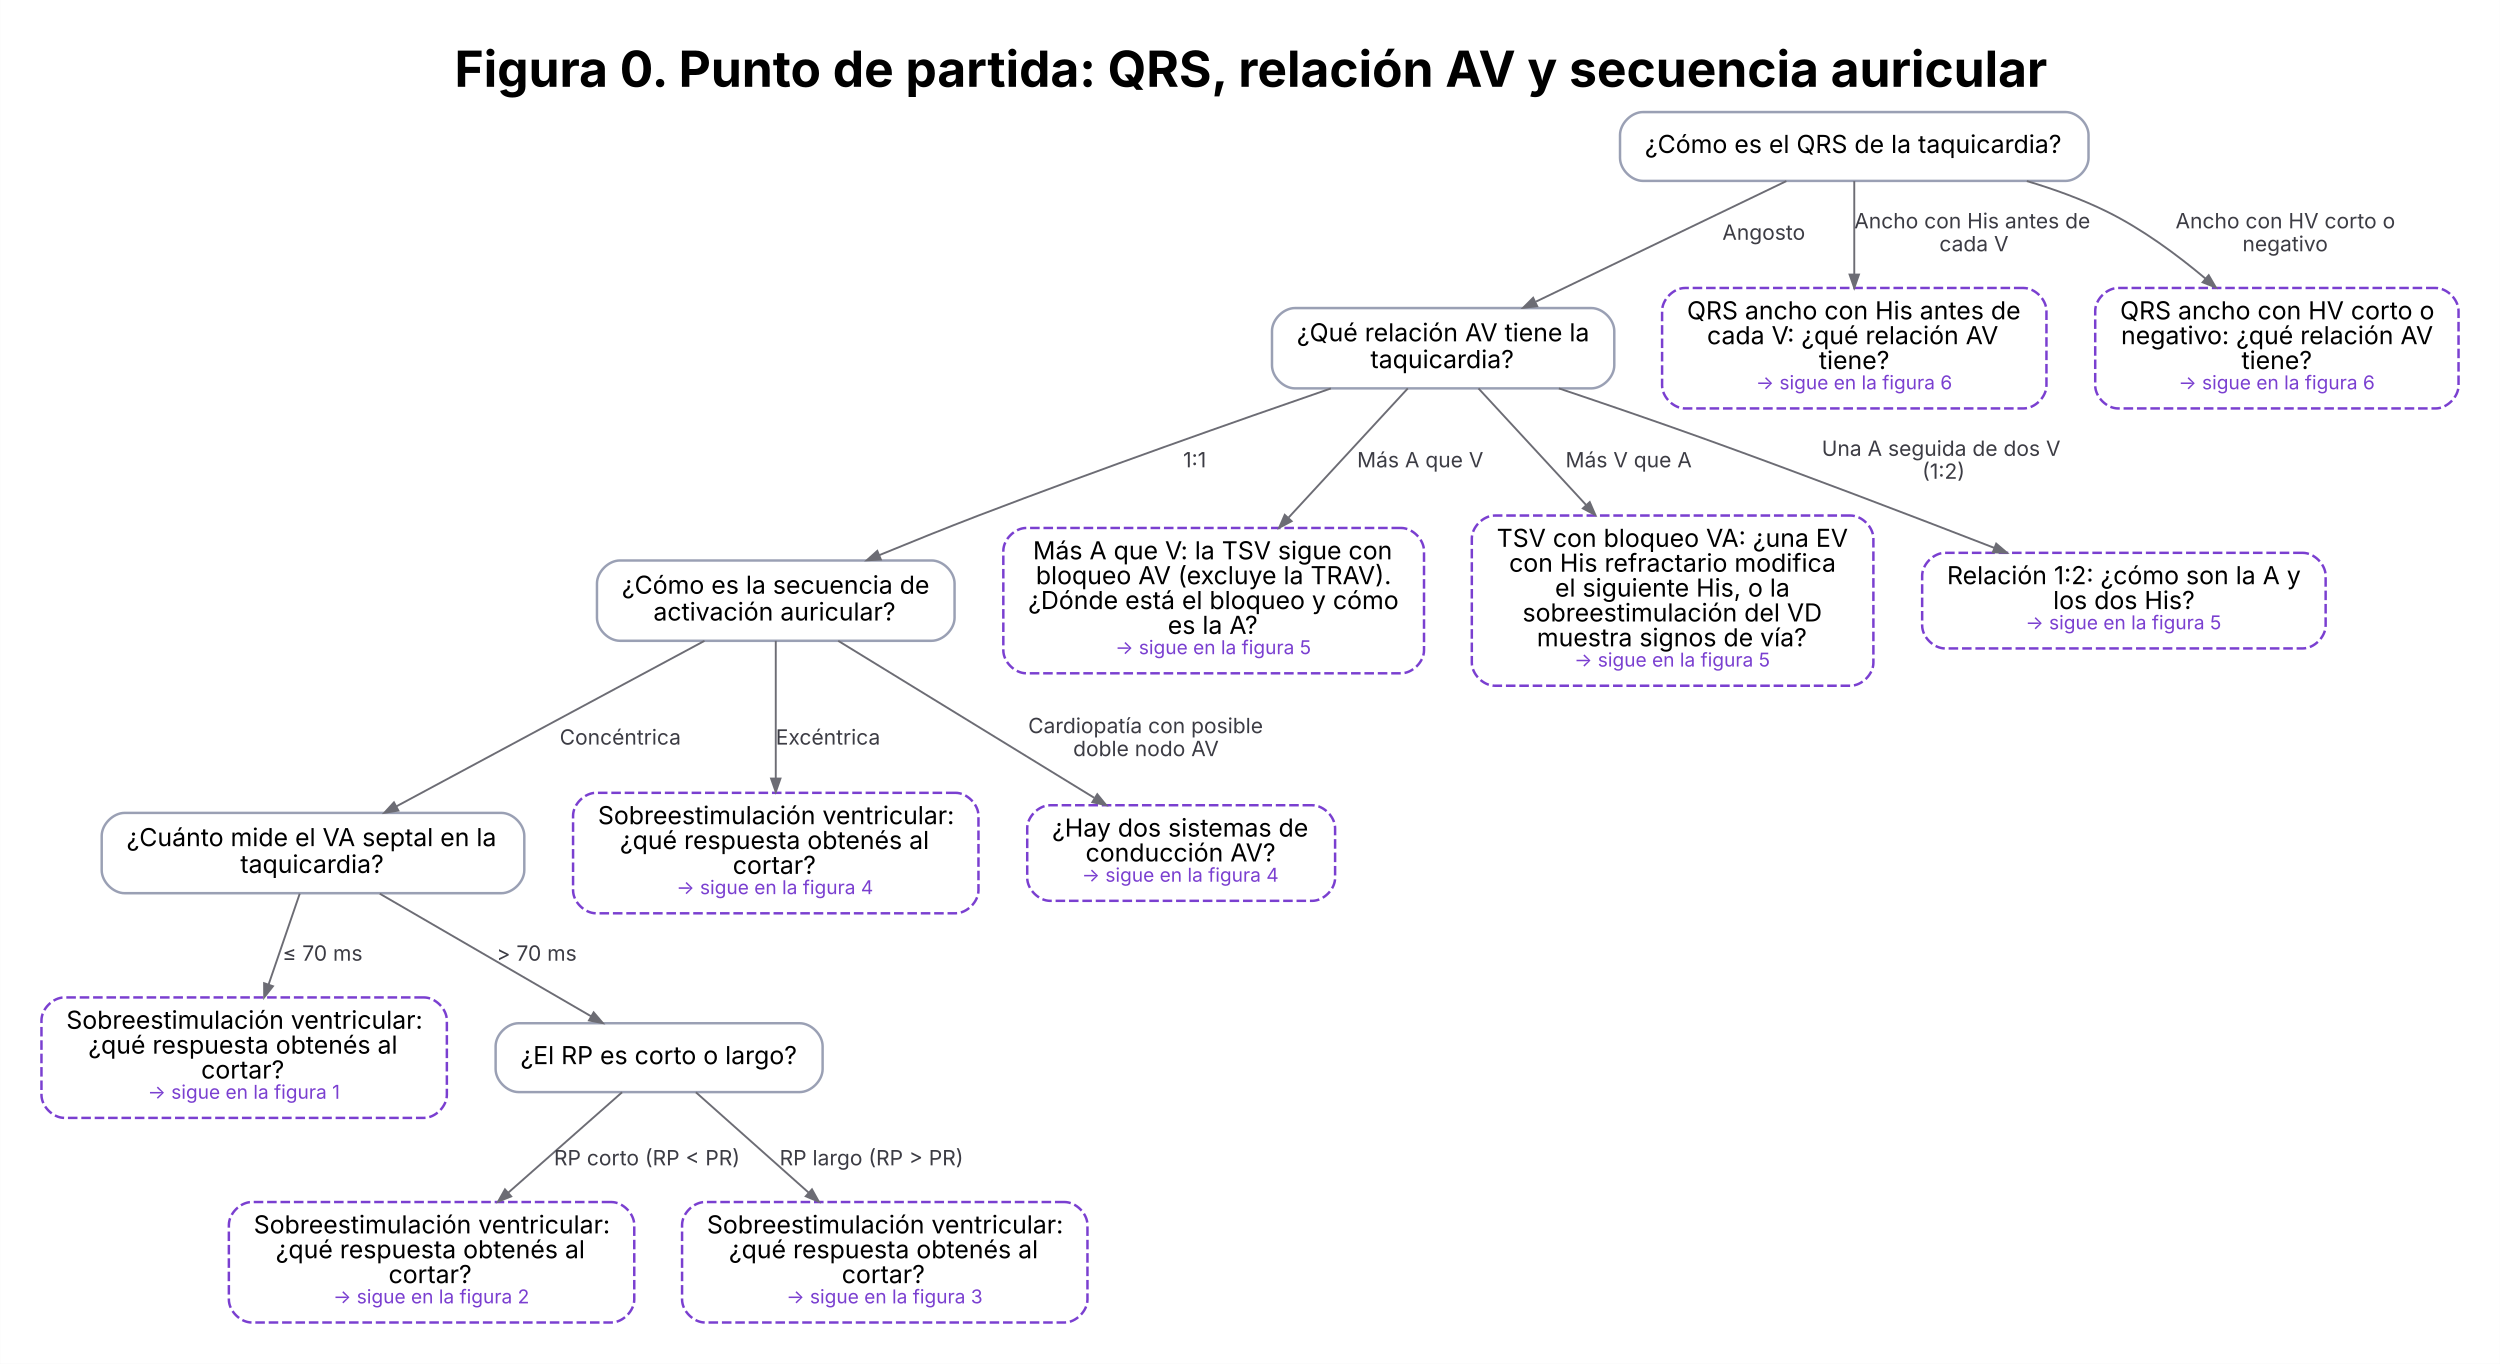
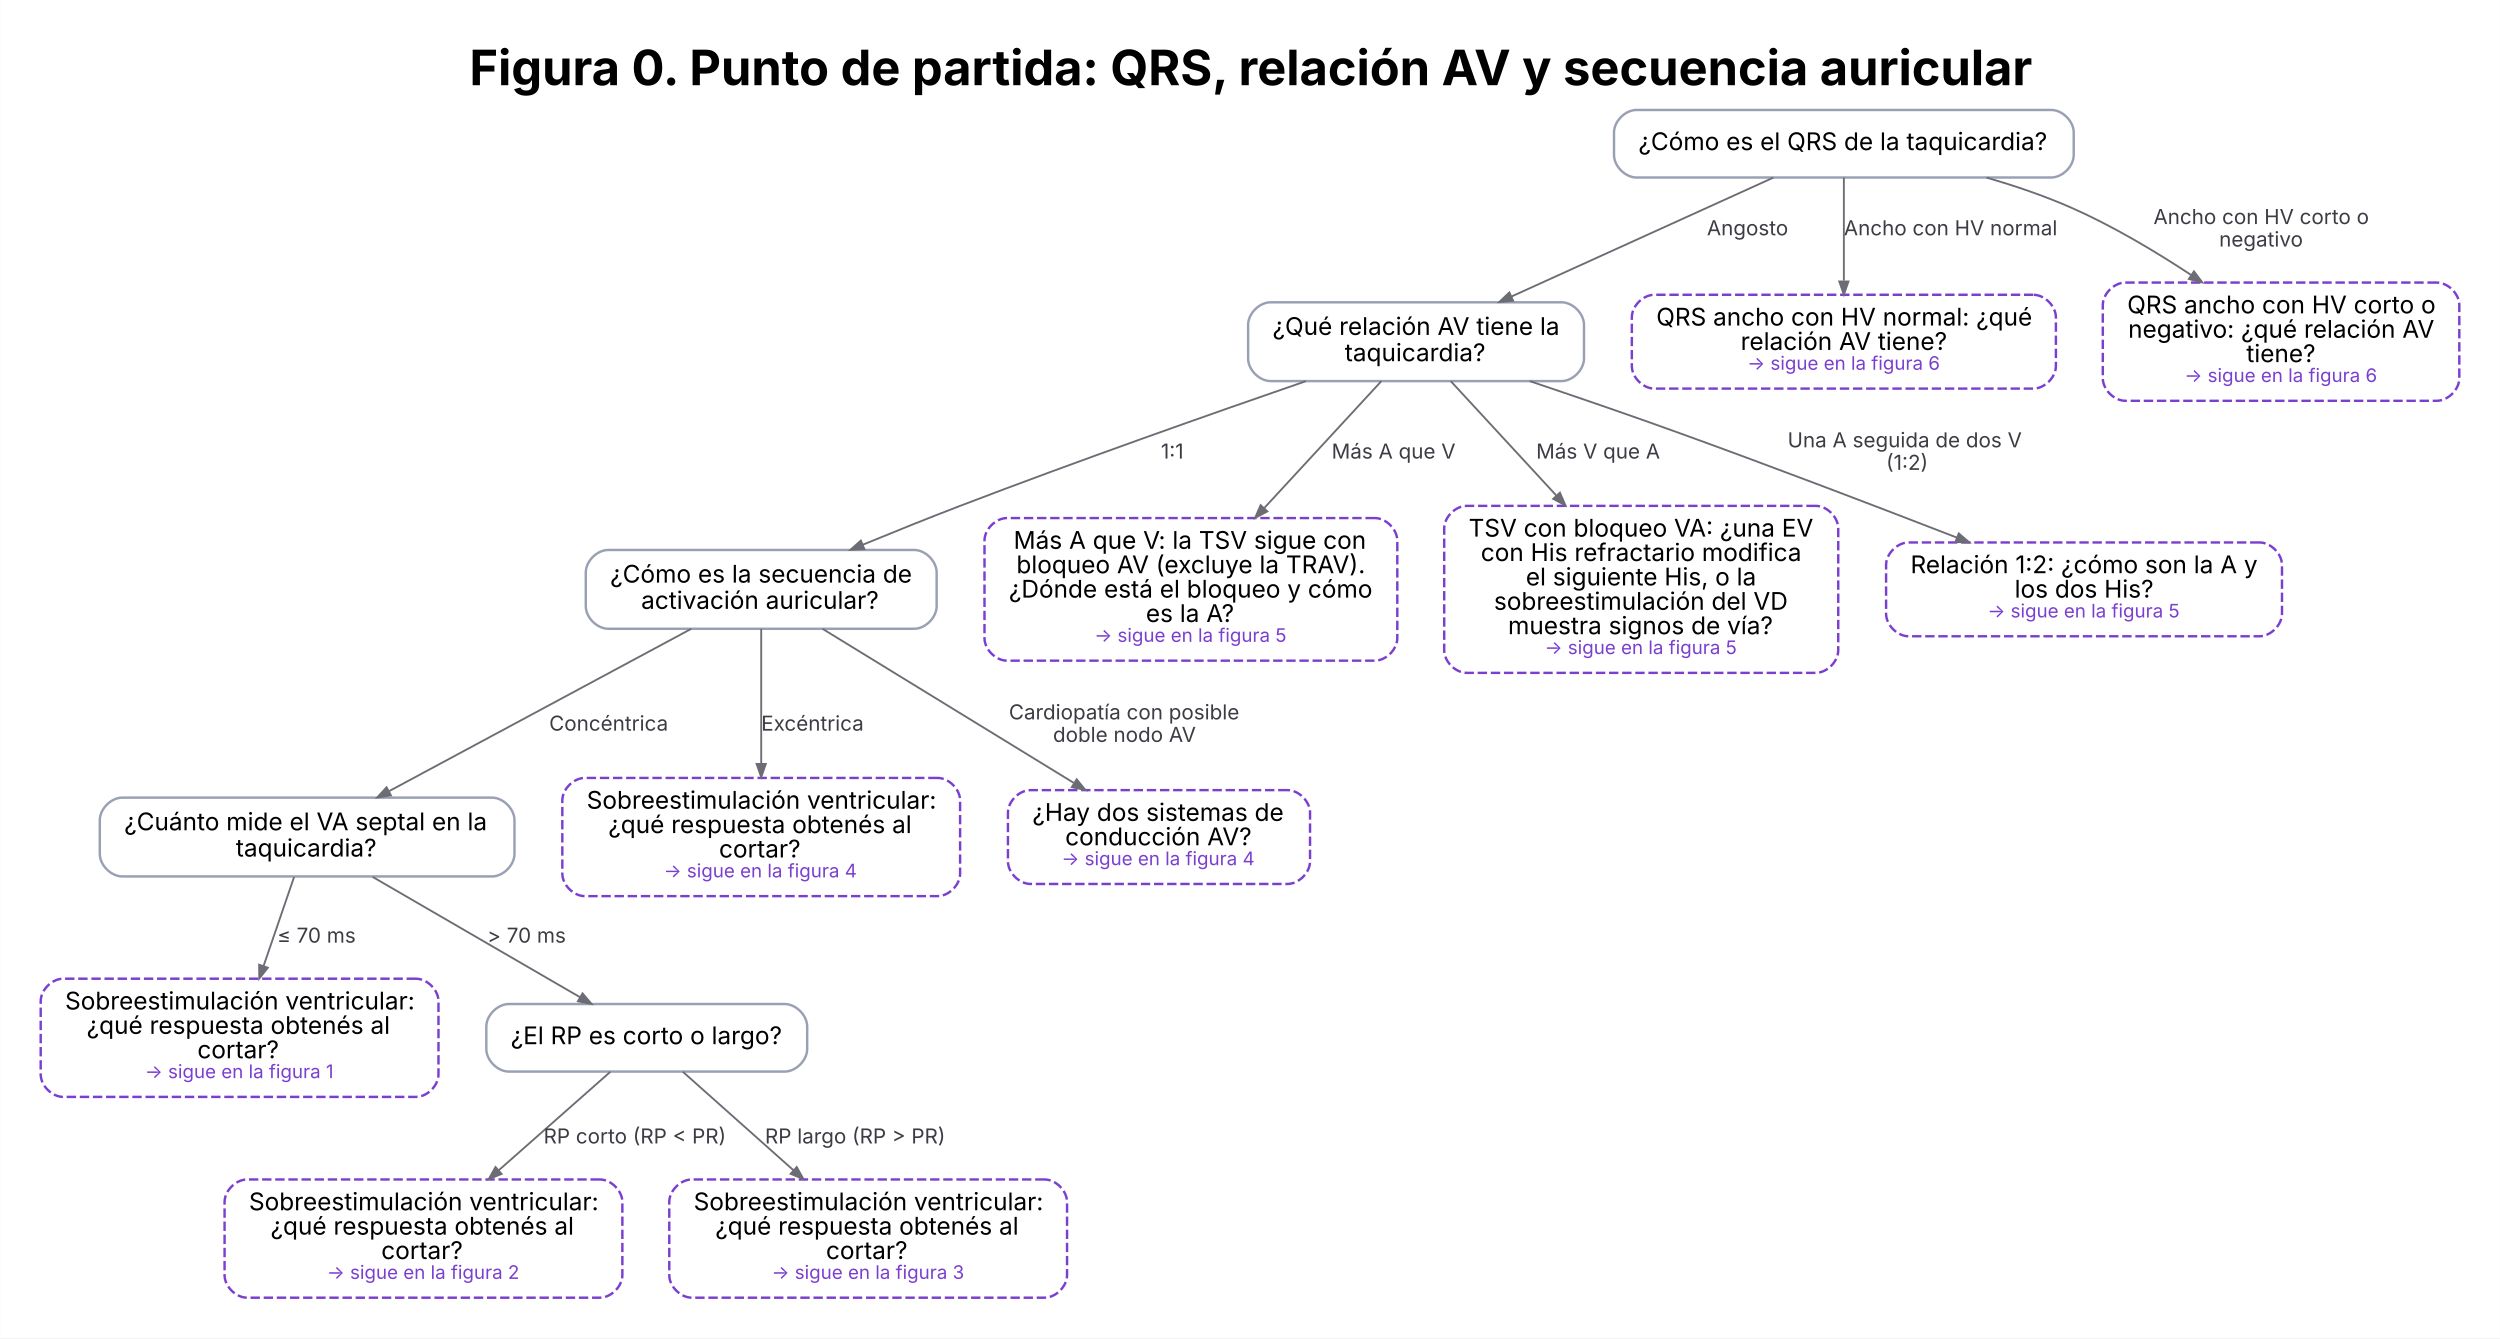
- <svg xmlns="http://www.w3.org/2000/svg" width="1307pt" height="713pt" viewBox="0.00 0.00 1307.20 713.20">
+ <svg xmlns="http://www.w3.org/2000/svg" width="1332pt" height="713pt" viewBox="0.00 0.00 1332.20 713.20">
  <g id="graph0" class="graph" transform="scale(1 1) rotate(0) translate(21.6 691.6)">
-     <polygon fill="white" stroke="transparent" points="-21.6,21.6 -21.6,-691.6 1285.6,-691.6 1285.6,21.6 -21.6,21.6" />
-     <text text-anchor="start" x="216" y="-646.2" font-family="Inter" font-weight="bold" font-size="26.00">Figura 0. Punto de partida: QRS, relación AV y secuencia auricular</text>
+     <polygon fill="white" stroke="transparent" points="-21.6,21.6 -21.6,-691.6 1310.6,-691.6 1310.6,21.6 -21.6,21.6" />
+     <text text-anchor="start" x="228.5" y="-646.2" font-family="Inter" font-weight="bold" font-size="26.00">Figura 0. Punto de partida: QRS, relación AV y secuencia auricular</text>
    <g id="node1" class="node">
-       <path fill="#ffffff" stroke="#9aa0b4" stroke-width="1.3" d="M1058.5,-633C1058.5,-633 837.5,-633 837.5,-633 831.5,-633 825.5,-627 825.5,-621 825.5,-621 825.5,-609 825.5,-609 825.5,-603 831.5,-597 837.5,-597 837.5,-597 1058.5,-597 1058.5,-597 1064.5,-597 1070.5,-603 1070.5,-609 1070.5,-609 1070.5,-621 1070.5,-621 1070.5,-627 1064.5,-633 1058.5,-633" />
-       <text text-anchor="start" x="838.5" y="-611.6" font-family="Inter" font-size="13.00">¿Cómo es el QRS de la taquicardia?</text>
+       <path fill="#ffffff" stroke="#9aa0b4" stroke-width="1.3" d="M1071.5,-633C1071.5,-633 850.5,-633 850.5,-633 844.5,-633 838.5,-627 838.5,-621 838.5,-621 838.5,-609 838.5,-609 838.5,-603 844.5,-597 850.5,-597 850.5,-597 1071.5,-597 1071.5,-597 1077.5,-597 1083.5,-603 1083.5,-609 1083.5,-609 1083.5,-621 1083.5,-621 1083.5,-627 1077.5,-633 1071.5,-633" />
+       <text text-anchor="start" x="851.5" y="-611.6" font-family="Inter" font-size="13.00">¿Cómo es el QRS de la taquicardia?</text>
    </g>
    <g id="node2" class="node">
      <path fill="#ffffff" stroke="#9aa0b4" stroke-width="1.3" d="M810.5,-530.5C810.5,-530.5 655.5,-530.5 655.5,-530.5 649.5,-530.5 643.5,-524.5 643.5,-518.5 643.5,-518.5 643.5,-500.5 643.5,-500.5 643.5,-494.5 649.5,-488.5 655.5,-488.5 655.5,-488.5 810.5,-488.5 810.5,-488.5 816.5,-488.5 822.5,-494.5 822.5,-500.5 822.5,-500.5 822.5,-518.5 822.5,-518.5 822.5,-524.5 816.5,-530.5 810.5,-530.5" />
      <text text-anchor="start" x="656.5" y="-513.1" font-family="Inter" font-size="13.00">¿Qué relación AV tiene la</text>
      <text text-anchor="start" x="695" y="-499.1" font-family="Inter" font-size="13.00">taquicardia?</text>
    </g>
    <g id="edge1" class="edge">
-       <path fill="none" stroke="#6c6c74" d="M912.5,-596.91C876.76,-579.7 821.36,-553.04 781.57,-533.88" />
-       <polygon fill="#6c6c74" stroke="#6c6c74" points="782.19,-531.46 774.82,-530.63 780.07,-535.88 782.19,-531.46" />
-       <text text-anchor="start" x="879" y="-566.2" font-family="Inter" font-size="11.00" fill="#3c3c44">Angosto</text>
+       <path fill="none" stroke="#6c6c74" d="M923.35,-596.91C885.29,-579.63 826.22,-552.82 783.98,-533.64" />
+       <polygon fill="#6c6c74" stroke="#6c6c74" points="784.74,-531.3 777.35,-530.63 782.72,-535.76 784.74,-531.3" />
+       <text text-anchor="start" x="888" y="-566.2" font-family="Inter" font-size="11.00" fill="#3c3c44">Angosto</text>
    </g>
    <g id="node3" class="node">
-       <path fill="none" stroke="#7a3fd0" stroke-width="1.3" stroke-dasharray="5,2" d="M1036.5,-541C1036.5,-541 859.5,-541 859.5,-541 853.5,-541 847.5,-535 847.5,-529 847.5,-529 847.5,-490 847.5,-490 847.5,-484 853.5,-478 859.5,-478 859.5,-478 1036.5,-478 1036.5,-478 1042.5,-478 1048.5,-484 1048.5,-490 1048.5,-490 1048.5,-529 1048.5,-529 1048.5,-535 1042.5,-541 1036.5,-541" />
-       <text text-anchor="start" x="860.5" y="-524.6" font-family="Inter" font-size="13.00">QRS ancho con His antes de</text>
-       <text text-anchor="start" x="871" y="-511.6" font-family="Inter" font-size="13.00">cada V: ¿qué relación AV</text>
-       <text text-anchor="start" x="929.5" y="-498.6" font-family="Inter" font-size="13.00">tiene?</text>
-       <text text-anchor="start" x="896.5" y="-488" font-family="Inter" font-size="10.00" fill="#7a3fd0">→ sigue en la figura 6</text>
+       <path fill="none" stroke="#7a3fd0" stroke-width="1.3" stroke-dasharray="5,2" d="M1062,-534.5C1062,-534.5 860,-534.5 860,-534.5 854,-534.5 848,-528.5 848,-522.5 848,-522.5 848,-496.5 848,-496.5 848,-490.5 854,-484.5 860,-484.5 860,-484.5 1062,-484.5 1062,-484.5 1068,-484.5 1074,-490.5 1074,-496.5 1074,-496.5 1074,-522.5 1074,-522.5 1074,-528.5 1068,-534.5 1062,-534.5" />
+       <text text-anchor="start" x="861" y="-518.1" font-family="Inter" font-size="13.00">QRS ancho con HV normal: ¿qué</text>
+       <text text-anchor="start" x="906" y="-505.1" font-family="Inter" font-size="13.00">relación AV tiene?</text>
+       <text text-anchor="start" x="909.5" y="-494.5" font-family="Inter" font-size="10.00" fill="#7a3fd0">→ sigue en la figura 6</text>
    </g>
    <g id="edge2" class="edge">
-       <path fill="none" stroke="#6c6c74" d="M948,-596.91C948,-583.65 948,-564.76 948,-548.03" />
-       <polygon fill="#6c6c74" stroke="#6c6c74" points="950.45,-548.01 948,-541.01 945.55,-548.01 950.45,-548.01" />
-       <text text-anchor="start" x="948" y="-572.2" font-family="Inter" font-size="11.00" fill="#3c3c44">Ancho con His antes de</text>
-       <text text-anchor="start" x="992.5" y="-560.2" font-family="Inter" font-size="11.00" fill="#3c3c44">cada V</text>
+       <path fill="none" stroke="#6c6c74" d="M961,-596.91C961,-582.04 961,-560.1 961,-542.05" />
+       <polygon fill="#6c6c74" stroke="#6c6c74" points="963.45,-541.59 961,-534.59 958.55,-541.59 963.45,-541.59" />
+       <text text-anchor="start" x="961" y="-566.2" font-family="Inter" font-size="11.00" fill="#3c3c44">Ancho con HV normal</text>
    </g>
    <g id="node4" class="node">
-       <path fill="none" stroke="#7a3fd0" stroke-width="1.3" stroke-dasharray="5,2" d="M1252,-541C1252,-541 1086,-541 1086,-541 1080,-541 1074,-535 1074,-529 1074,-529 1074,-490 1074,-490 1074,-484 1080,-478 1086,-478 1086,-478 1252,-478 1252,-478 1258,-478 1264,-484 1264,-490 1264,-490 1264,-529 1264,-529 1264,-535 1258,-541 1252,-541" />
-       <text text-anchor="start" x="1087" y="-524.6" font-family="Inter" font-size="13.00">QRS ancho con HV corto o</text>
-       <text text-anchor="start" x="1087.5" y="-511.6" font-family="Inter" font-size="13.00">negativo: ¿qué relación AV</text>
-       <text text-anchor="start" x="1150.5" y="-498.6" font-family="Inter" font-size="13.00">tiene?</text>
-       <text text-anchor="start" x="1117.5" y="-488" font-family="Inter" font-size="10.00" fill="#7a3fd0">→ sigue en la figura 6</text>
+       <path fill="none" stroke="#7a3fd0" stroke-width="1.3" stroke-dasharray="5,2" d="M1277,-541C1277,-541 1111,-541 1111,-541 1105,-541 1099,-535 1099,-529 1099,-529 1099,-490 1099,-490 1099,-484 1105,-478 1111,-478 1111,-478 1277,-478 1277,-478 1283,-478 1289,-484 1289,-490 1289,-490 1289,-529 1289,-529 1289,-535 1283,-541 1277,-541" />
+       <text text-anchor="start" x="1112" y="-524.6" font-family="Inter" font-size="13.00">QRS ancho con HV corto o</text>
+       <text text-anchor="start" x="1112.5" y="-511.6" font-family="Inter" font-size="13.00">negativo: ¿qué relación AV</text>
+       <text text-anchor="start" x="1175.5" y="-498.6" font-family="Inter" font-size="13.00">tiene?</text>
+       <text text-anchor="start" x="1142.5" y="-488" font-family="Inter" font-size="10.00" fill="#7a3fd0">→ sigue en la figura 6</text>
    </g>
    <g id="edge3" class="edge">
-       <path fill="none" stroke="#6c6c74" d="M1038.24,-596.91C1052.58,-592.65 1066.97,-587.42 1080,-581 1098.43,-571.93 1116.6,-558.56 1131.67,-545.9" />
-       <polygon fill="#6c6c74" stroke="#6c6c74" points="1133.35,-547.69 1137.08,-541.27 1130.17,-543.96 1133.35,-547.69" />
-       <text text-anchor="start" x="1116" y="-572.2" font-family="Inter" font-size="11.00" fill="#3c3c44">Ancho con HV corto o</text>
-       <text text-anchor="start" x="1151" y="-560.2" font-family="Inter" font-size="11.00" fill="#3c3c44">negativo</text>
+       <path fill="none" stroke="#6c6c74" d="M1037.07,-596.95C1052.24,-592.53 1067.85,-587.22 1082,-581 1104.11,-571.28 1126.95,-557.66 1146.19,-544.97" />
+       <polygon fill="#6c6c74" stroke="#6c6c74" points="1147.58,-546.99 1152.04,-541.07 1144.86,-542.92 1147.58,-546.99" />
+       <text text-anchor="start" x="1126" y="-572.2" font-family="Inter" font-size="11.00" fill="#3c3c44">Ancho con HV corto o</text>
+       <text text-anchor="start" x="1161" y="-560.2" font-family="Inter" font-size="11.00" fill="#3c3c44">negativo</text>
    </g>
    <g id="node5" class="node">
      <path fill="#ffffff" stroke="#9aa0b4" stroke-width="1.3" d="M465.5,-398.5C465.5,-398.5 302.5,-398.5 302.5,-398.5 296.5,-398.5 290.5,-392.5 290.5,-386.5 290.5,-386.5 290.5,-368.5 290.5,-368.5 290.5,-362.5 296.5,-356.5 302.5,-356.5 302.5,-356.5 465.5,-356.5 465.5,-356.5 471.5,-356.5 477.5,-362.5 477.5,-368.5 477.5,-368.5 477.5,-386.5 477.5,-386.5 477.5,-392.5 471.5,-398.5 465.5,-398.5" />
      <text text-anchor="start" x="303.5" y="-381.1" font-family="Inter" font-size="13.00">¿Cómo es la secuencia de</text>
      <text text-anchor="start" x="320" y="-367.1" font-family="Inter" font-size="13.00">activación auricular?</text>
    </g>
    <g id="edge4" class="edge">
      <path fill="none" stroke="#6c6c74" d="M674.29,-488.47C624.89,-471.42 552.52,-445.94 490,-422 473.03,-415.5 454.67,-408.1 438.07,-401.27" />
      <polygon fill="#6c6c74" stroke="#6c6c74" points="438.97,-398.99 431.56,-398.58 437.1,-403.52 438.97,-398.99" />
      <text text-anchor="start" x="597" y="-447.2" font-family="Inter" font-size="11.00" fill="#3c3c44">1:1</text>
    </g>
    <g id="node6" class="node">
      <path fill="none" stroke="#7a3fd0" stroke-width="1.3" stroke-dasharray="5,2" d="M711,-415.5C711,-415.5 515,-415.5 515,-415.5 509,-415.5 503,-409.5 503,-403.5 503,-403.5 503,-351.5 503,-351.5 503,-345.5 509,-339.5 515,-339.5 515,-339.5 711,-339.5 711,-339.5 717,-339.5 723,-345.5 723,-351.5 723,-351.5 723,-403.5 723,-403.5 723,-409.5 717,-415.5 711,-415.5" />
      <text text-anchor="start" x="518.5" y="-399.1" font-family="Inter" font-size="13.00">Más A que V: la TSV sigue con</text>
      <text text-anchor="start" x="520" y="-386.1" font-family="Inter" font-size="13.00">bloqueo AV (excluye la TRAV).</text>
      <text text-anchor="start" x="516" y="-373.1" font-family="Inter" font-size="13.00">¿Dónde está el bloqueo y cómo</text>
      <text text-anchor="start" x="589" y="-360.1" font-family="Inter" font-size="13.00">es la A?</text>
      <text text-anchor="start" x="561.5" y="-349.5" font-family="Inter" font-size="10.00" fill="#7a3fd0">→ sigue en la figura 5</text>
    </g>
    <g id="edge5" class="edge">
      <path fill="none" stroke="#6c6c74" d="M714.51,-488.47C697.96,-470.54 673.13,-443.64 652.18,-420.94" />
      <polygon fill="#6c6c74" stroke="#6c6c74" points="653.76,-419.05 647.22,-415.57 650.16,-422.37 653.76,-419.05" />
      <text text-anchor="start" x="688" y="-447.2" font-family="Inter" font-size="11.00" fill="#3c3c44">Más A que V</text>
    </g>
    <g id="node7" class="node">
      <path fill="none" stroke="#7a3fd0" stroke-width="1.3" stroke-dasharray="5,2" d="M946,-422C946,-422 760,-422 760,-422 754,-422 748,-416 748,-410 748,-410 748,-345 748,-345 748,-339 754,-333 760,-333 760,-333 946,-333 946,-333 952,-333 958,-339 958,-345 958,-345 958,-410 958,-410 958,-416 952,-422 946,-422" />
      <text text-anchor="start" x="761" y="-405.6" font-family="Inter" font-size="13.00">TSV con bloqueo VA: ¿una EV</text>
      <text text-anchor="start" x="767.5" y="-392.6" font-family="Inter" font-size="13.00">con His refractario modifica</text>
      <text text-anchor="start" x="791.5" y="-379.6" font-family="Inter" font-size="13.00">el siguiente His, o la</text>
      <text text-anchor="start" x="774.5" y="-366.6" font-family="Inter" font-size="13.00">sobreestimulación del VD</text>
      <text text-anchor="start" x="782" y="-353.6" font-family="Inter" font-size="13.00">muestra signos de vía?</text>
      <text text-anchor="start" x="801.5" y="-343" font-family="Inter" font-size="10.00" fill="#7a3fd0">→ sigue en la figura 5</text>
    </g>
    <g id="edge6" class="edge">
      <path fill="none" stroke="#6c6c74" d="M751.49,-488.47C766.46,-472.25 788.19,-448.71 807.71,-427.57" />
      <polygon fill="#6c6c74" stroke="#6c6c74" points="809.67,-429.05 812.62,-422.25 806.07,-425.73 809.67,-429.05" />
      <text text-anchor="start" x="797" y="-447.2" font-family="Inter" font-size="11.00" fill="#3c3c44">Más V que A</text>
    </g>
    <g id="node8" class="node">
      <path fill="none" stroke="#7a3fd0" stroke-width="1.3" stroke-dasharray="5,2" d="M1182.5,-402.5C1182.5,-402.5 995.5,-402.5 995.5,-402.5 989.5,-402.5 983.5,-396.5 983.5,-390.5 983.5,-390.5 983.5,-364.5 983.5,-364.5 983.5,-358.5 989.5,-352.5 995.5,-352.5 995.5,-352.5 1182.5,-352.5 1182.5,-352.5 1188.5,-352.5 1194.5,-358.5 1194.5,-364.5 1194.5,-364.5 1194.5,-390.5 1194.5,-390.5 1194.5,-396.5 1188.5,-402.5 1182.5,-402.5" />
      <text text-anchor="start" x="996.5" y="-386.1" font-family="Inter" font-size="13.00">Relación 1:2: ¿cómo son la A y</text>
      <text text-anchor="start" x="1052" y="-373.1" font-family="Inter" font-size="13.00">los dos His?</text>
      <text text-anchor="start" x="1037.5" y="-362.5" font-family="Inter" font-size="10.00" fill="#7a3fd0">→ sigue en la figura 5</text>
    </g>
    <g id="edge7" class="edge">
      <path fill="none" stroke="#6c6c74" d="M793.53,-488.49C817.42,-480.46 845.07,-470.98 870,-462 920.98,-443.64 978.18,-421.78 1021.33,-405.04" />
      <polygon fill="#6c6c74" stroke="#6c6c74" points="1022.23,-407.32 1027.87,-402.5 1020.45,-402.75 1022.23,-407.32" />
      <text text-anchor="start" x="931" y="-453.2" font-family="Inter" font-size="11.00" fill="#3c3c44">Una A seguida de dos V</text>
      <text text-anchor="start" x="983.5" y="-441.2" font-family="Inter" font-size="11.00" fill="#3c3c44">(1:2)</text>
    </g>
    <g id="node9" class="node">
      <path fill="#ffffff" stroke="#9aa0b4" stroke-width="1.3" d="M240.5,-266.5C240.5,-266.5 43.5,-266.5 43.5,-266.5 37.5,-266.5 31.5,-260.5 31.5,-254.5 31.5,-254.5 31.5,-236.5 31.5,-236.5 31.5,-230.5 37.5,-224.5 43.5,-224.5 43.5,-224.5 240.5,-224.5 240.5,-224.5 246.5,-224.5 252.5,-230.5 252.5,-236.5 252.5,-236.5 252.5,-254.5 252.5,-254.5 252.5,-260.5 246.5,-266.5 240.5,-266.5" />
      <text text-anchor="start" x="44.5" y="-249.1" font-family="Inter" font-size="13.00">¿Cuánto mide el VA septal en la</text>
      <text text-anchor="start" x="104" y="-235.1" font-family="Inter" font-size="13.00">taquicardia?</text>
    </g>
    <g id="edge8" class="edge">
      <path fill="none" stroke="#6c6c74" d="M346.72,-356.47C303.28,-333.14 231.62,-294.64 185.64,-269.94" />
      <polygon fill="#6c6c74" stroke="#6c6c74" points="186.65,-267.7 179.32,-266.55 184.33,-272.02 186.65,-267.7" />
      <text text-anchor="start" x="271" y="-302.2" font-family="Inter" font-size="11.00" fill="#3c3c44">Concéntrica</text>
    </g>
    <g id="node10" class="node">
      <path fill="none" stroke="#7a3fd0" stroke-width="1.3" stroke-dasharray="5,2" d="M478,-277C478,-277 290,-277 290,-277 284,-277 278,-271 278,-265 278,-265 278,-226 278,-226 278,-220 284,-214 290,-214 290,-214 478,-214 478,-214 484,-214 490,-220 490,-226 490,-226 490,-265 490,-265 490,-271 484,-277 478,-277" />
      <text text-anchor="start" x="291" y="-260.6" font-family="Inter" font-size="13.00">Sobreestimulación ventricular:</text>
      <text text-anchor="start" x="302.5" y="-247.6" font-family="Inter" font-size="13.00">¿qué respuesta obtenés al</text>
      <text text-anchor="start" x="361.5" y="-234.6" font-family="Inter" font-size="13.00">cortar?</text>
      <text text-anchor="start" x="332" y="-224" font-family="Inter" font-size="10.00" fill="#7a3fd0">→ sigue en la figura 4</text>
    </g>
    <g id="edge9" class="edge">
      <path fill="none" stroke="#6c6c74" d="M384,-356.47C384,-337.37 384,-308.09 384,-284.55" />
      <polygon fill="#6c6c74" stroke="#6c6c74" points="386.45,-284.45 384,-277.45 381.55,-284.45 386.45,-284.45" />
      <text text-anchor="start" x="384" y="-302.2" font-family="Inter" font-size="11.00" fill="#3c3c44">Excéntrica</text>
    </g>
    <g id="node11" class="node">
      <path fill="none" stroke="#7a3fd0" stroke-width="1.3" stroke-dasharray="5,2" d="M664.5,-270.5C664.5,-270.5 527.5,-270.5 527.5,-270.5 521.5,-270.5 515.5,-264.5 515.5,-258.5 515.5,-258.5 515.5,-232.5 515.5,-232.5 515.5,-226.5 521.5,-220.5 527.5,-220.5 527.5,-220.5 664.5,-220.5 664.5,-220.5 670.5,-220.5 676.5,-226.5 676.5,-232.5 676.5,-232.5 676.5,-258.5 676.5,-258.5 676.5,-264.5 670.5,-270.5 664.5,-270.5" />
      <text text-anchor="start" x="528.5" y="-254.1" font-family="Inter" font-size="13.00">¿Hay dos sistemas de</text>
      <text text-anchor="start" x="546" y="-241.1" font-family="Inter" font-size="13.00">conducción AV?</text>
      <text text-anchor="start" x="544" y="-230.5" font-family="Inter" font-size="10.00" fill="#7a3fd0">→ sigue en la figura 4</text>
    </g>
    <g id="edge10" class="edge">
      <path fill="none" stroke="#6c6c74" d="M416.66,-356.47C452.49,-334.5 510.25,-299.08 550.51,-274.4" />
      <polygon fill="#6c6c74" stroke="#6c6c74" points="552.13,-276.28 556.81,-270.53 549.56,-272.1 552.13,-276.28" />
      <text text-anchor="start" x="516" y="-308.2" font-family="Inter" font-size="11.00" fill="#3c3c44">Cardiopatía con posible</text>
      <text text-anchor="start" x="539.5" y="-296.2" font-family="Inter" font-size="11.00" fill="#3c3c44">doble nodo AV</text>
    </g>
    <g id="node12" class="node">
      <path fill="none" stroke="#7a3fd0" stroke-width="1.3" stroke-dasharray="5,2" d="M200,-170C200,-170 12,-170 12,-170 6,-170 0,-164 0,-158 0,-158 0,-119 0,-119 0,-113 6,-107 12,-107 12,-107 200,-107 200,-107 206,-107 212,-113 212,-119 212,-119 212,-158 212,-158 212,-164 206,-170 200,-170" />
      <text text-anchor="start" x="13" y="-153.6" font-family="Inter" font-size="13.00">Sobreestimulación ventricular:</text>
      <text text-anchor="start" x="24.5" y="-140.6" font-family="Inter" font-size="13.00">¿qué respuesta obtenés al</text>
      <text text-anchor="start" x="83.5" y="-127.6" font-family="Inter" font-size="13.00">cortar?</text>
      <text text-anchor="start" x="55.5" y="-117" font-family="Inter" font-size="10.00" fill="#7a3fd0">→ sigue en la figura 1</text>
    </g>
    <g id="edge11" class="edge">
      <path fill="none" stroke="#6c6c74" d="M135.06,-224.25C130.45,-210.8 124.25,-192.73 118.77,-176.74" />
      <polygon fill="#6c6c74" stroke="#6c6c74" points="121.06,-175.86 116.47,-170.03 116.42,-177.45 121.06,-175.86" />
      <text text-anchor="start" x="126" y="-189.2" font-family="Inter" font-size="11.00" fill="#3c3c44">≤ 70 ms</text>
    </g>
    <g id="node13" class="node">
      <path fill="#ffffff" stroke="#9aa0b4" stroke-width="1.3" d="M396.5,-156.5C396.5,-156.5 249.5,-156.5 249.5,-156.5 243.5,-156.5 237.5,-150.5 237.5,-144.5 237.5,-144.5 237.5,-132.5 237.5,-132.5 237.5,-126.5 243.5,-120.5 249.5,-120.5 249.5,-120.5 396.5,-120.5 396.5,-120.5 402.5,-120.5 408.5,-126.5 408.5,-132.5 408.5,-132.5 408.5,-144.5 408.5,-144.5 408.5,-150.5 402.5,-156.5 396.5,-156.5" />
      <text text-anchor="start" x="250.5" y="-135.1" font-family="Inter" font-size="13.00">¿El RP es corto o largo?</text>
    </g>
    <g id="edge12" class="edge">
      <path fill="none" stroke="#6c6c74" d="M176.9,-224.25C208.68,-205.82 255.4,-178.72 287.4,-160.15" />
      <polygon fill="#6c6c74" stroke="#6c6c74" points="288.77,-162.19 293.59,-156.56 286.31,-157.95 288.77,-162.19" />
      <text text-anchor="start" x="238" y="-189.2" font-family="Inter" font-size="11.00" fill="#3c3c44">&gt; 70 ms</text>
    </g>
    <g id="node14" class="node">
      <path fill="none" stroke="#7a3fd0" stroke-width="1.3" stroke-dasharray="5,2" d="M298,-63C298,-63 110,-63 110,-63 104,-63 98,-57 98,-51 98,-51 98,-12 98,-12 98,-6 104,0 110,0 110,0 298,0 298,0 304,0 310,-6 310,-12 310,-12 310,-51 310,-51 310,-57 304,-63 298,-63" />
      <text text-anchor="start" x="111" y="-46.6" font-family="Inter" font-size="13.00">Sobreestimulación ventricular:</text>
      <text text-anchor="start" x="122.5" y="-33.6" font-family="Inter" font-size="13.00">¿qué respuesta obtenés al</text>
      <text text-anchor="start" x="181.5" y="-20.6" font-family="Inter" font-size="13.00">cortar?</text>
      <text text-anchor="start" x="152.5" y="-10" font-family="Inter" font-size="10.00" fill="#7a3fd0">→ sigue en la figura 2</text>
    </g>
    <g id="edge13" class="edge">
      <path fill="none" stroke="#6c6c74" d="M303.62,-120.4C287.53,-106.21 264.13,-85.56 244.05,-67.84" />
      <polygon fill="#6c6c74" stroke="#6c6c74" points="245.63,-65.96 238.76,-63.17 242.39,-69.64 245.63,-65.96" />
      <text text-anchor="start" x="268" y="-82.2" font-family="Inter" font-size="11.00" fill="#3c3c44">RP corto (RP &lt; PR)</text>
    </g>
    <g id="node15" class="node">
      <path fill="none" stroke="#7a3fd0" stroke-width="1.3" stroke-dasharray="5,2" d="M535,-63C535,-63 347,-63 347,-63 341,-63 335,-57 335,-51 335,-51 335,-12 335,-12 335,-6 341,0 347,0 347,0 535,0 535,0 541,0 547,-6 547,-12 547,-12 547,-51 547,-51 547,-57 541,-63 535,-63" />
      <text text-anchor="start" x="348" y="-46.6" font-family="Inter" font-size="13.00">Sobreestimulación ventricular:</text>
      <text text-anchor="start" x="359.5" y="-33.6" font-family="Inter" font-size="13.00">¿qué respuesta obtenés al</text>
      <text text-anchor="start" x="418.5" y="-20.6" font-family="Inter" font-size="13.00">cortar?</text>
      <text text-anchor="start" x="389.5" y="-10" font-family="Inter" font-size="10.00" fill="#7a3fd0">→ sigue en la figura 3</text>
    </g>
    <g id="edge14" class="edge">
      <path fill="none" stroke="#6c6c74" d="M342.22,-120.4C358.17,-106.21 381.37,-85.56 401.28,-67.84" />
      <polygon fill="#6c6c74" stroke="#6c6c74" points="402.93,-69.65 406.53,-63.17 399.68,-65.99 402.93,-69.65" />
      <text text-anchor="start" x="386" y="-82.2" font-family="Inter" font-size="11.00" fill="#3c3c44">RP largo (RP &gt; PR)</text>
    </g>
  </g>
</svg>
